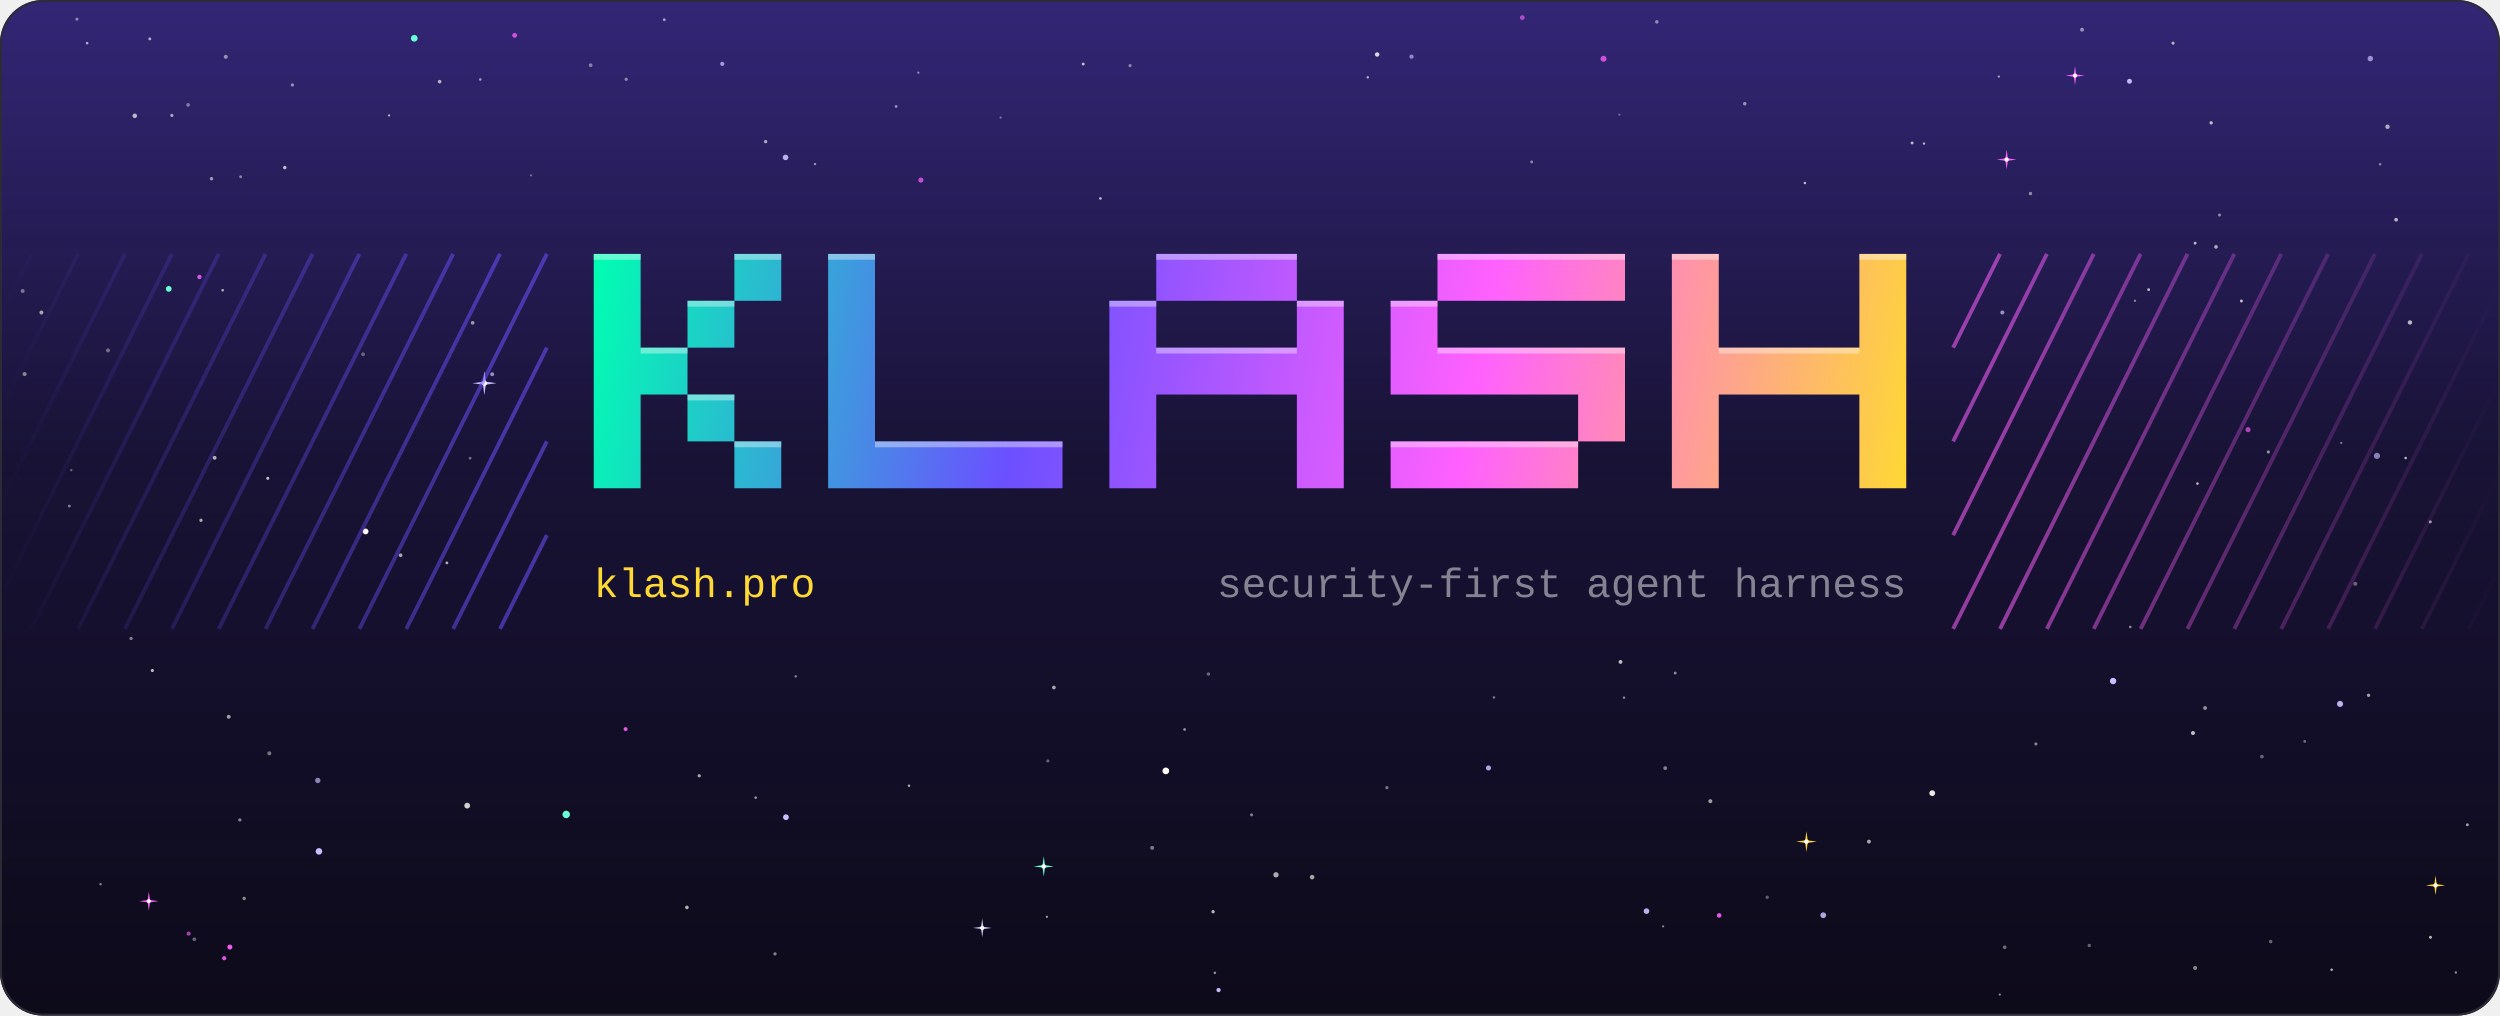
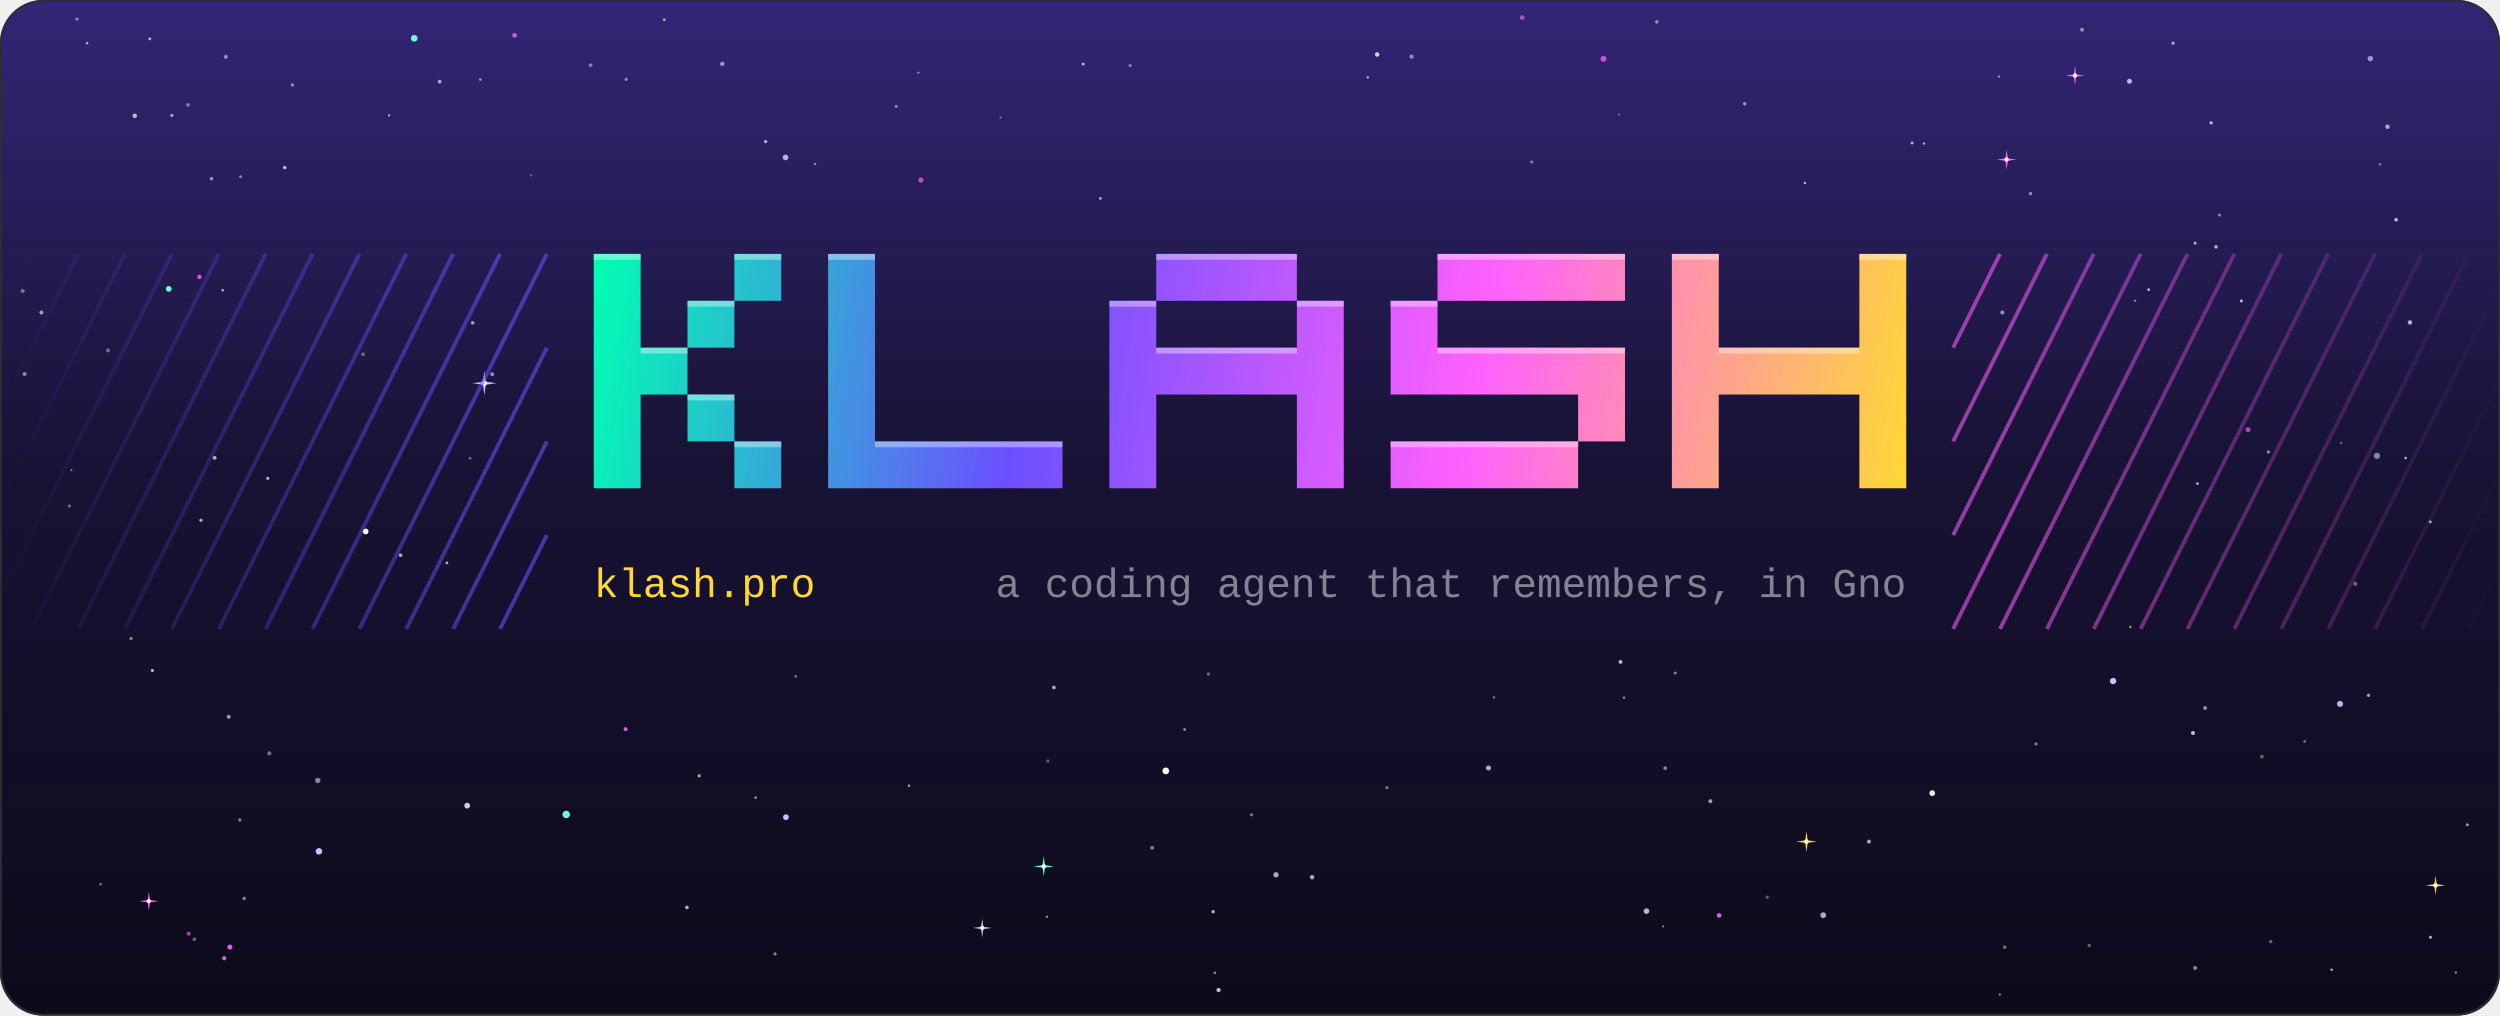
- <svg xmlns="http://www.w3.org/2000/svg" viewBox="0 0 1280 520" width="1280" height="520" role="img" aria-label="Klash, a security-first harness for coding agents">
+ <svg xmlns="http://www.w3.org/2000/svg" viewBox="0 0 1280 520" width="1280" height="520" role="img" aria-label="Klash, a coding agent that remembers, in Gno">
  <style>
@keyframes tw{0%,100%{opacity:.15}50%{opacity:1}}
.tw{animation:tw 4s ease-in-out infinite}
@media (prefers-reduced-motion:reduce){.tw{animation:none}}
</style>
  <defs>
    <linearGradient id="sky" x1="0" y1="0" x2="0" y2="1">
      <stop offset="0" stop-color="#6B50FF" stop-opacity=".40" />
      <stop offset=".45" stop-color="#6B50FF" stop-opacity=".12" />
      <stop offset="1" stop-color="#6B50FF" stop-opacity="0" />
    </linearGradient>
    <linearGradient id="word" gradientUnits="userSpaceOnUse" x1="304" y1="130" x2="976" y2="250">
      <stop offset="0" stop-color="#00FFB2" />
      <stop offset="0.333" stop-color="#6B50FF" />
      <stop offset="0.667" stop-color="#FF60FF" />
      <stop offset="1" stop-color="#FED835" />
    </linearGradient>
    <linearGradient id="field" gradientUnits="userSpaceOnUse" x1="0" y1="0" x2="1280" y2="0">
      <stop offset="0" stop-color="#6B50FF" stop-opacity="0" />
      <stop offset=".2" stop-color="#6B50FF" stop-opacity=".55" />
      <stop offset=".8" stop-color="#FF60FF" stop-opacity=".55" />
      <stop offset="1" stop-color="#FF60FF" stop-opacity="0" />
    </linearGradient>
    <clipPath id="frame">
      <rect width="1280" height="520" rx="22" />
    </clipPath>
  </defs>
  <g clip-path="url(#frame)">
    <rect width="1280" height="520" fill="#0D0A1A" />
    <rect width="1280" height="520" fill="url(#sky)" />
    <circle cx="417.3" cy="84.0" r="0.59" fill="#FFFAF1" opacity="0.56" />
    <circle cx="470.2" cy="37.2" r="0.57" fill="#FFFAF1" opacity="0.52" />
    <circle cx="96.3" cy="53.7" r="0.96" fill="#FFFAF1" opacity="0.40" />
    <circle cx="1205.9" cy="298.9" r="1.04" fill="#FFFAF1" opacity="0.37" />
    <circle cx="1093.1" cy="154.0" r="0.61" fill="#FFFAF1" opacity="0.47" />
    <circle cx="1039.6" cy="99.1" r="0.87" fill="#FFFAF1" opacity="0.50" />
    <circle cx="700.3" cy="39.6" r="0.65" fill="#FFFAF1" opacity="0.62" />
    <circle cx="386.9" cy="408.4" r="0.67" fill="#FFFAF1" opacity="0.58" />
    <circle cx="671.8" cy="449.1" r="1.17" fill="#FFFAF1" opacity="0.64" class="tw" style="animation-delay:-0.01s;animation-duration:6.0s" />
    <circle cx="536.5" cy="389.6" r="0.79" fill="#FFFAF1" opacity="0.37" />
    <circle cx="852.6" cy="393.3" r="0.99" fill="#FFFAF1" opacity="0.48" />
    <circle cx="1069.7" cy="484.1" r="0.88" fill="#FFFAF1" opacity="0.37" />
    <circle cx="1263.3" cy="422.3" r="0.74" fill="#FFFAF1" opacity="0.62" />
    <circle cx="36.5" cy="240.7" r="0.61" fill="#FFFAF1" opacity="0.37" />
    <circle cx="979.0" cy="73.2" r="0.75" fill="#FFFAF1" opacity="0.70" />
    <circle cx="109.9" cy="234.4" r="0.99" fill="#FFFAF1" opacity="0.68" />
    <circle cx="1100.1" cy="148.3" r="0.73" fill="#FFFAF1" opacity="0.70" class="tw" style="animation-delay:-1.43s;animation-duration:4.1s" />
    <circle cx="1218.6" cy="84.1" r="0.67" fill="#FFFAF1" opacity="0.44" />
    <circle cx="340.1" cy="10.1" r="0.73" fill="#FFFAF1" opacity="0.58" />
    <circle cx="1212.7" cy="356.0" r="0.86" fill="#FFFAF1" opacity="0.62" />
    <g class="tw" style="animation-delay:-0.52s" transform="translate(76.2 461.4)">
      <path d="M0 -4.9L0.59 -0.59L4.9 0L0.59 0.59L0 4.9L-0.59 0.59L-4.9 0L-0.59 -0.59z" fill="#FF60FF" />
      <circle r="1.07" fill="#FFFAF1" />
    </g>
    <circle cx="512.3" cy="60.2" r="0.58" fill="#FFFAF1" opacity="0.38" />
    <circle cx="271.9" cy="89.8" r="0.58" fill="#FFFAF1" opacity="0.35" />
    <circle cx="199.2" cy="59.1" r="0.56" fill="#FFFAF1" opacity="0.70" />
    <circle cx="784.2" cy="82.9" r="0.72" fill="#FFFAF1" opacity="0.50" class="tw" style="animation-delay:-3.01s;animation-duration:5.7s" />
    <circle cx="163.3" cy="435.9" r="1.68" fill="#C9C1FF" opacity="1.00" />
    <circle cx="402.2" cy="80.6" r="1.44" fill="#C9C1FF" opacity="0.89" class="tw" style="animation-delay:-0.27s;animation-duration:4.8s" />
    <circle cx="212.1" cy="19.6" r="1.72" fill="#68FFD6" opacity="1.00" class="tw" style="animation-delay:-0.53s;animation-duration:5.7s" />
    <circle cx="880.2" cy="468.7" r="1.18" fill="#FF60FF" opacity="0.90" />
    <circle cx="471.5" cy="92.2" r="1.32" fill="#FF60FF" opacity="0.72" />
    <circle cx="289.9" cy="417.0" r="1.91" fill="#68FFD6" opacity="1.00" />
    <circle cx="1042.4" cy="380.9" r="0.81" fill="#FFFAF1" opacity="0.49" />
    <circle cx="44.6" cy="22.1" r="0.68" fill="#FFFAF1" opacity="0.63" />
    <circle cx="1217.0" cy="233.4" r="1.59" fill="#C9C1FF" opacity="0.63" />
    <circle cx="137.1" cy="244.9" r="0.79" fill="#FFFAF1" opacity="0.74" />
    <circle cx="779.4" cy="9.0" r="1.21" fill="#FF60FF" opacity="0.63" />
    <circle cx="843.0" cy="466.5" r="1.45" fill="#C9C1FF" opacity="0.91" />
    <circle cx="117.7" cy="484.9" r="1.28" fill="#FF60FF" opacity="0.93" />
    <circle cx="924.1" cy="93.7" r="0.63" fill="#FFFAF1" opacity="0.71" />
    <g class="tw" style="animation-delay:-3.86s" transform="translate(1027.4 81.7)">
      <path d="M0 -5.1L0.61 -0.61L5.1 0L0.61 0.61L0 5.1L-0.61 0.61L-5.1 0L-0.61 -0.61z" fill="#FF60FF" />
      <circle r="1.12" fill="#FFFAF1" />
    </g>
    <circle cx="205.1" cy="284.3" r="0.95" fill="#FFFAF1" opacity="0.64" />
    <circle cx="137.9" cy="385.7" r="1.04" fill="#FFFAF1" opacity="0.43" />
    <circle cx="1112.6" cy="22.1" r="0.80" fill="#FFFAF1" opacity="0.66" />
    <g class="tw" style="animation-delay:-1.49s" transform="translate(1062.4 38.7)">
      <path d="M0 -4.9L0.59 -0.59L4.9 0L0.59 0.59L0 4.9L-0.59 0.59L-4.9 0L-0.59 -0.59z" fill="#FF60FF" />
      <circle r="1.08" fill="#FFFAF1" />
    </g>
    <circle cx="1151.0" cy="220.0" r="1.30" fill="#FF60FF" opacity="0.65" />
    <circle cx="653.3" cy="447.9" r="1.37" fill="#FFFAF1" opacity="0.66" />
    <circle cx="606.5" cy="373.5" r="0.71" fill="#FFFAF1" opacity="0.56" />
    <circle cx="710.1" cy="403.3" r="0.83" fill="#FFFAF1" opacity="0.45" />
    <circle cx="358.0" cy="397.2" r="0.83" fill="#FFFAF1" opacity="0.65" />
    <circle cx="1161.4" cy="231.4" r="0.80" fill="#FFFAF1" opacity="0.55" />
    <circle cx="1198.1" cy="360.4" r="1.57" fill="#C9C1FF" opacity="0.92" />
    <circle cx="1136.4" cy="110.1" r="0.76" fill="#FFFAF1" opacity="0.51" />
    <circle cx="407.4" cy="346.3" r="0.66" fill="#FFFAF1" opacity="0.47" class="tw" style="animation-delay:-3.43s;animation-duration:5.9s" />
    <circle cx="162.7" cy="399.6" r="1.39" fill="#C9C1FF" opacity="0.65" />
    <circle cx="1123.9" cy="495.6" r="1.03" fill="#FFFAF1" opacity="0.51" />
    <circle cx="623.9" cy="506.9" r="1.10" fill="#C9C1FF" opacity="0.95" />
    <circle cx="458.8" cy="54.5" r="0.72" fill="#FFFAF1" opacity="0.53" />
    <circle cx="1222.4" cy="64.9" r="1.14" fill="#FFFAF1" opacity="0.63" />
    <circle cx="351.7" cy="464.6" r="0.93" fill="#FFFAF1" opacity="0.68" />
    <circle cx="1081.9" cy="348.7" r="1.64" fill="#C9C1FF" opacity="1.00" />
    <circle cx="893.3" cy="53.1" r="0.89" fill="#FFFAF1" opacity="0.52" />
    <circle cx="99.5" cy="480.9" r="0.95" fill="#FFFAF1" opacity="0.38" />
    <circle cx="1090.3" cy="41.6" r="1.27" fill="#C9C1FF" opacity="0.95" />
    <circle cx="536.0" cy="469.4" r="0.57" fill="#FFFAF1" opacity="0.63" class="tw" style="animation-delay:-1.32s;animation-duration:3.2s" />
    <circle cx="1193.8" cy="496.5" r="0.64" fill="#FFFAF1" opacity="0.72" />
    <circle cx="1023.9" cy="509.2" r="0.56" fill="#FFFAF1" opacity="0.55" />
    <circle cx="1244.3" cy="267.2" r="0.77" fill="#FFFAF1" opacity="0.61" />
    <circle cx="829.7" cy="338.9" r="0.99" fill="#FFFAF1" opacity="0.74" />
    <circle cx="1122.8" cy="375.3" r="1.04" fill="#FFFAF1" opacity="0.74" />
    <circle cx="1066.0" cy="15.2" r="0.99" fill="#FFFAF1" opacity="0.52" />
    <circle cx="78.0" cy="343.3" r="0.80" fill="#FFFAF1" opacity="0.74" />
    <circle cx="764.9" cy="357.1" r="0.64" fill="#FFFAF1" opacity="0.46" />
    <circle cx="12.6" cy="191.5" r="1.04" fill="#FFFAF1" opacity="0.48" />
    <circle cx="51.5" cy="452.7" r="0.64" fill="#FFFAF1" opacity="0.48" />
    <circle cx="114.0" cy="148.6" r="0.67" fill="#FFFAF1" opacity="0.66" />
    <circle cx="122.8" cy="419.8" r="0.84" fill="#FFFAF1" opacity="0.51" />
    <circle cx="114.8" cy="490.6" r="1.09" fill="#FF60FF" opacity="0.87" />
    <circle cx="762.1" cy="393.2" r="1.30" fill="#C9C1FF" opacity="0.85" />
    <circle cx="821.0" cy="30.1" r="1.54" fill="#FF60FF" opacity="0.75" />
    <circle cx="1158.1" cy="387.4" r="0.96" fill="#FFFAF1" opacity="0.36" />
    <circle cx="875.7" cy="410.2" r="1.03" fill="#FFFAF1" opacity="0.61" class="tw" style="animation-delay:-1.95s;animation-duration:4.8s" />
    <circle cx="115.6" cy="29.1" r="1.03" fill="#FFFAF1" opacity="0.50" class="tw" style="animation-delay:-0.22s;animation-duration:4.7s" />
    <circle cx="578.6" cy="33.6" r="0.82" fill="#FFFAF1" opacity="0.45" />
    <circle cx="96.6" cy="478.0" r="1.06" fill="#FF60FF" opacity="0.62" />
    <circle cx="102.1" cy="141.8" r="1.12" fill="#FF60FF" opacity="0.83" />
    <circle cx="589.9" cy="434.1" r="1.01" fill="#FFFAF1" opacity="0.46" />
    <circle cx="67.1" cy="326.9" r="0.85" fill="#FFFAF1" opacity="0.48" />
    <circle cx="831.5" cy="357.2" r="0.62" fill="#FFFAF1" opacity="0.54" class="tw" style="animation-delay:-1.46s;animation-duration:5.5s" />
    <circle cx="622.0" cy="498.1" r="0.66" fill="#FFFAF1" opacity="0.55" class="tw" style="animation-delay:-0.06s;animation-duration:5.4s" />
    <circle cx="596.9" cy="394.7" r="1.73" fill="#FFFAF1" opacity="1.00" />
    <circle cx="1244.4" cy="479.9" r="0.78" fill="#FFFAF1" opacity="0.68" class="tw" style="animation-delay:-0.58s;animation-duration:5.0s" />
    <circle cx="1231.7" cy="234.5" r="0.65" fill="#FFFAF1" opacity="0.73" />
    <circle cx="187.2" cy="272.1" r="1.48" fill="#FFFAF1" opacity="1.00" />
    <circle cx="1129.0" cy="362.5" r="1.00" fill="#FFFAF1" opacity="0.54" />
    <circle cx="39.4" cy="9.8" r="0.78" fill="#FFFAF1" opacity="0.47" class="tw" style="animation-delay:-3.28s;animation-duration:5.7s" />
    <circle cx="185.9" cy="181.4" r="0.97" fill="#FFFAF1" opacity="0.35" />
    <circle cx="956.9" cy="430.9" r="1.01" fill="#FFFAF1" opacity="0.64" />
    <circle cx="1147.6" cy="154.1" r="0.75" fill="#FFFAF1" opacity="0.75" />
    <circle cx="69.0" cy="59.3" r="1.17" fill="#FFFAF1" opacity="0.69" />
    <g class="tw" style="animation-delay:-0.66s" transform="translate(248.0 196.2)">
      <path d="M0 -6.2L0.74 -0.74L6.2 0L0.74 0.74L0 6.2L-0.74 0.74L-6.2 0L-0.74 -0.74z" fill="#C9C1FF" />
      <circle r="1.36" fill="#FFFAF1" />
    </g>
    <circle cx="1162.6" cy="482.1" r="0.91" fill="#FFFAF1" opacity="0.37" class="tw" style="animation-delay:-0.25s;animation-duration:3.1s" />
    <circle cx="369.8" cy="32.7" r="1.08" fill="#C9C1FF" opacity="0.75" />
    <circle cx="618.7" cy="345.1" r="0.87" fill="#FFFAF1" opacity="0.38" class="tw" style="animation-delay:-3.65s;animation-duration:3.3s" />
    <circle cx="640.8" cy="417.2" r="0.78" fill="#FFFAF1" opacity="0.48" />
    <circle cx="228.8" cy="288.2" r="0.73" fill="#FFFAF1" opacity="0.67" />
    <circle cx="263.5" cy="18.1" r="1.23" fill="#FF60FF" opacity="0.78" />
    <circle cx="86.4" cy="147.9" r="1.48" fill="#68FFD6" opacity="1.00" />
    <circle cx="125.0" cy="460.0" r="0.87" fill="#FFFAF1" opacity="0.52" />
    <circle cx="402.4" cy="418.4" r="1.48" fill="#C9C1FF" opacity="1.00" />
    <circle cx="904.8" cy="459.4" r="0.84" fill="#FFFAF1" opacity="0.35" />
    <g class="tw" style="animation-delay:-2.45s" transform="translate(502.9 475.1)">
      <path d="M0 -4.8L0.58 -0.58L4.8 0L0.58 0.58L0 4.8L-0.58 0.58L-4.8 0L-0.58 -0.58z" fill="#C9C1FF" />
      <circle r="1.07" fill="#FFFAF1" />
    </g>
    <circle cx="145.8" cy="85.8" r="0.89" fill="#FFFAF1" opacity="0.73" />
    <circle cx="705.1" cy="27.9" r="1.14" fill="#FFFAF1" opacity="0.83" class="tw" style="animation-delay:-2.50s;animation-duration:6.0s" />
    <circle cx="392.0" cy="72.5" r="0.87" fill="#FFFAF1" opacity="0.63" />
    <circle cx="149.7" cy="43.5" r="0.84" fill="#FFFAF1" opacity="0.51" />
    <circle cx="21.2" cy="160.0" r="1.03" fill="#FFFAF1" opacity="0.61" />
    <circle cx="1125.1" cy="247.6" r="0.67" fill="#FFFAF1" opacity="0.73" />
    <circle cx="35.5" cy="259.1" r="0.76" fill="#FFFAF1" opacity="0.45" />
    <circle cx="851.5" cy="474.3" r="0.57" fill="#FFFAF1" opacity="0.49" />
    <circle cx="539.6" cy="352.0" r="0.95" fill="#FFFAF1" opacity="0.65" class="tw" style="animation-delay:-2.62s;animation-duration:3.5s" />
    <circle cx="1233.9" cy="165.1" r="1.14" fill="#FFFAF1" opacity="0.69" />
    <circle cx="1132.1" cy="62.9" r="0.86" fill="#FFFAF1" opacity="0.71" />
    <circle cx="621.1" cy="466.8" r="0.85" fill="#FFFAF1" opacity="0.72" />
    <circle cx="76.7" cy="19.9" r="0.76" fill="#FFFAF1" opacity="0.63" class="tw" style="animation-delay:-3.57s;animation-duration:5.8s" />
    <circle cx="240.7" cy="234.6" r="0.71" fill="#FFFAF1" opacity="0.40" />
    <circle cx="108.3" cy="91.5" r="0.88" fill="#FFFAF1" opacity="0.56" />
    <g class="tw" style="animation-delay:-2.54s" transform="translate(924.9 430.9)">
      <path d="M0 -5.3L0.64 -0.64L5.3 0L0.64 0.64L0 5.3L-0.64 0.64L-5.3 0L-0.64 -0.64z" fill="#FED835" />
      <circle r="1.17" fill="#FFFAF1" />
    </g>
    <circle cx="11.6" cy="149.0" r="1.03" fill="#FFFAF1" opacity="0.40" />
    <circle cx="1226.8" cy="112.5" r="0.96" fill="#FFFAF1" opacity="0.68" />
    <circle cx="554.6" cy="32.8" r="0.74" fill="#FFFAF1" opacity="0.72" />
    <circle cx="252.0" cy="191.6" r="1.02" fill="#C9C1FF" opacity="0.69" />
    <circle cx="1023.4" cy="39.2" r="0.58" fill="#FFFAF1" opacity="0.59" />
    <circle cx="1213.6" cy="30.0" r="1.41" fill="#C9C1FF" opacity="0.70" />
    <circle cx="1026.4" cy="485.0" r="0.96" fill="#FFFAF1" opacity="0.39" />
    <circle cx="989.3" cy="406.1" r="1.49" fill="#FFFAF1" opacity="0.92" class="tw" style="animation-delay:-2.03s;animation-duration:3.5s" />
    <circle cx="239.2" cy="412.5" r="1.49" fill="#FFFAF1" opacity="0.81" />
    <circle cx="465.4" cy="402.3" r="0.65" fill="#FFFAF1" opacity="0.65" />
    <circle cx="320.6" cy="40.6" r="0.83" fill="#FFFAF1" opacity="0.48" />
    <g class="tw" style="animation-delay:-3.66s" transform="translate(1247.0 453.3)">
      <path d="M0 -5.0L0.60 -0.60L5.0 0L0.60 0.60L0 5.0L-0.60 0.60L-5.0 0L-0.60 -0.60z" fill="#FED835" />
      <circle r="1.10" fill="#FFFAF1" />
    </g>
    <circle cx="1257.4" cy="497.9" r="0.62" fill="#FFFAF1" opacity="0.53" />
    <circle cx="1134.6" cy="126.4" r="0.94" fill="#FFFAF1" opacity="0.65" />
    <circle cx="563.4" cy="101.6" r="0.69" fill="#FFFAF1" opacity="0.71" />
    <circle cx="245.9" cy="40.7" r="0.67" fill="#FFFAF1" opacity="0.56" />
    <circle cx="829.1" cy="58.7" r="0.57" fill="#FFFAF1" opacity="0.35" />
    <circle cx="1123.9" cy="124.5" r="0.74" fill="#FFFAF1" opacity="0.70" />
    <circle cx="302.4" cy="33.4" r="0.96" fill="#FFFAF1" opacity="0.43" />
    <circle cx="102.9" cy="266.4" r="0.85" fill="#FFFAF1" opacity="0.66" />
    <circle cx="848.3" cy="11.2" r="0.90" fill="#FFFAF1" opacity="0.49" />
    <circle cx="55.3" cy="179.4" r="1.05" fill="#FFFAF1" opacity="0.37" />
    <circle cx="933.5" cy="468.6" r="1.49" fill="#C9C1FF" opacity="0.84" />
    <circle cx="242.0" cy="165.3" r="0.95" fill="#FFFAF1" opacity="0.57" class="tw" style="animation-delay:-0.11s;animation-duration:5.9s" />
    <circle cx="88.0" cy="59.1" r="0.83" fill="#FFFAF1" opacity="0.61" />
    <circle cx="123.2" cy="90.5" r="0.75" fill="#FFFAF1" opacity="0.46" />
    <circle cx="396.8" cy="488.4" r="0.83" fill="#FFFAF1" opacity="0.49" />
    <g class="tw" style="animation-delay:-2.34s" transform="translate(534.4 443.6)">
      <path d="M0 -5.2L0.62 -0.62L5.2 0L0.62 0.62L0 5.2L-0.62 0.62L-5.2 0L-0.62 -0.62z" fill="#68FFD6" />
      <circle r="1.14" fill="#FFFAF1" />
    </g>
    <circle cx="1198.7" cy="226.8" r="0.61" fill="#FFFAF1" opacity="0.39" />
    <circle cx="985.1" cy="73.5" r="0.62" fill="#FFFAF1" opacity="0.67" class="tw" style="animation-delay:-0.13s;animation-duration:3.3s" />
    <circle cx="1180.0" cy="379.6" r="0.72" fill="#FFFAF1" opacity="0.41" />
    <circle cx="225.1" cy="41.8" r="0.93" fill="#FFFAF1" opacity="0.67" class="tw" style="animation-delay:-3.91s;animation-duration:5.1s" />
    <circle cx="1025.2" cy="160.0" r="1.03" fill="#C9C1FF" opacity="0.71" class="tw" style="animation-delay:-0.55s;animation-duration:4.9s" />
    <circle cx="117.1" cy="367.0" r="1.00" fill="#FFFAF1" opacity="0.61" class="tw" style="animation-delay:-0.27s;animation-duration:3.1s" />
    <circle cx="1090.7" cy="321.0" r="0.65" fill="#FFFAF1" opacity="0.54" />
    <circle cx="722.7" cy="29.0" r="1.09" fill="#C9C1FF" opacity="0.64" />
    <circle cx="320.3" cy="373.3" r="1.02" fill="#FF60FF" opacity="0.89" />
    <circle cx="857.7" cy="344.6" r="0.74" fill="#FFFAF1" opacity="0.53" />
    <path d="M-56 178L-32 130M-32 178L-8 130M-8 178L16 130M16 178L40 130M40 178L64 130M64 178L88 130M88 178L112 130M112 178L136 130M136 178L160 130M160 178L184 130M184 178L208 130M208 178L232 130M232 178L256 130M256 178L280 130M-56 226L-32 178M-32 226L-8 178M-8 226L16 178M16 226L40 178M40 226L64 178M64 226L88 178M88 226L112 178M112 226L136 178M136 226L160 178M160 226L184 178M184 226L208 178M208 226L232 178M232 226L256 178M256 226L280 178M-56 274L-32 226M-32 274L-8 226M-8 274L16 226M16 274L40 226M40 274L64 226M64 274L88 226M88 274L112 226M112 274L136 226M136 274L160 226M160 274L184 226M184 274L208 226M208 274L232 226M232 274L256 226M256 274L280 226M-56 322L-32 274M-32 322L-8 274M-8 322L16 274M16 322L40 274M40 322L64 274M64 322L88 274M88 322L112 274M112 322L136 274M136 322L160 274M160 322L184 274M184 322L208 274M208 322L232 274M232 322L256 274M256 322L280 274M1000 178L1024 130M1024 178L1048 130M1048 178L1072 130M1072 178L1096 130M1096 178L1120 130M1120 178L1144 130M1144 178L1168 130M1168 178L1192 130M1192 178L1216 130M1216 178L1240 130M1240 178L1264 130M1264 178L1288 130M1000 226L1024 178M1024 226L1048 178M1048 226L1072 178M1072 226L1096 178M1096 226L1120 178M1120 226L1144 178M1144 226L1168 178M1168 226L1192 178M1192 226L1216 178M1216 226L1240 178M1240 226L1264 178M1264 226L1288 178M1000 274L1024 226M1024 274L1048 226M1048 274L1072 226M1072 274L1096 226M1096 274L1120 226M1120 274L1144 226M1144 274L1168 226M1168 274L1192 226M1192 274L1216 226M1216 274L1240 226M1240 274L1264 226M1264 274L1288 226M1000 322L1024 274M1024 322L1048 274M1048 322L1072 274M1072 322L1096 274M1096 322L1120 274M1120 322L1144 274M1144 322L1168 274M1168 322L1192 274M1192 322L1216 274M1216 322L1240 274M1240 322L1264 274M1264 322L1288 274" stroke="url(#field)" stroke-width="2" fill="none" />
    <text x="304" y="305.7" font-family="SFMono-Regular,Menlo,Consolas,'Liberation Mono','DejaVu Sans Mono',monospace" font-size="21" fill="#FED835">klash.pro</text>
-     <text x="976" y="305.7" text-anchor="end" font-family="SFMono-Regular,Menlo,Consolas,'Liberation Mono','DejaVu Sans Mono',monospace" font-size="21" fill="#858392">security-first agent harness</text>
+     <text x="976" y="305.7" text-anchor="end" font-family="SFMono-Regular,Menlo,Consolas,'Liberation Mono','DejaVu Sans Mono',monospace" font-size="21" fill="#858392">a coding agent that remembers, in Gno</text>
    <path d="M304 130h24v24h-24zM376 130h24v24h-24zM424 130h24v24h-24zM592 130h72v24h-72zM736 130h96v24h-96zM856 130h24v24h-24zM952 130h24v24h-24zM304 154h24v24h-24zM352 154h24v24h-24zM424 154h24v24h-24zM568 154h24v24h-24zM664 154h24v24h-24zM712 154h24v24h-24zM856 154h24v24h-24zM952 154h24v24h-24zM304 178h48v24h-48zM424 178h24v24h-24zM568 178h120v24h-120zM712 178h120v24h-120zM856 178h120v24h-120zM304 202h24v24h-24zM352 202h24v24h-24zM424 202h24v24h-24zM568 202h24v24h-24zM664 202h24v24h-24zM808 202h24v24h-24zM856 202h24v24h-24zM952 202h24v24h-24zM304 226h24v24h-24zM376 226h24v24h-24zM424 226h120v24h-120zM568 226h24v24h-24zM664 226h24v24h-24zM712 226h96v24h-96zM856 226h24v24h-24zM952 226h24v24h-24z" fill="url(#word)" />
    <path d="M304 130h24v3h-24zM376 130h24v3h-24zM424 130h24v3h-24zM592 130h72v3h-72zM736 130h96v3h-96zM856 130h24v3h-24zM952 130h24v3h-24zM352 154h24v3h-24zM568 154h24v3h-24zM664 154h24v3h-24zM712 154h24v3h-24zM328 178h24v3h-24zM592 178h72v3h-72zM736 178h96v3h-96zM880 178h72v3h-72zM352 202h24v3h-24zM376 226h24v3h-24zM448 226h96v3h-96zM712 226h96v3h-96z" fill="#fff" opacity=".38" />
  </g>
  <rect x=".5" y=".5" width="1279" height="519" rx="22" fill="none" stroke="#2D2C36" />
</svg>
